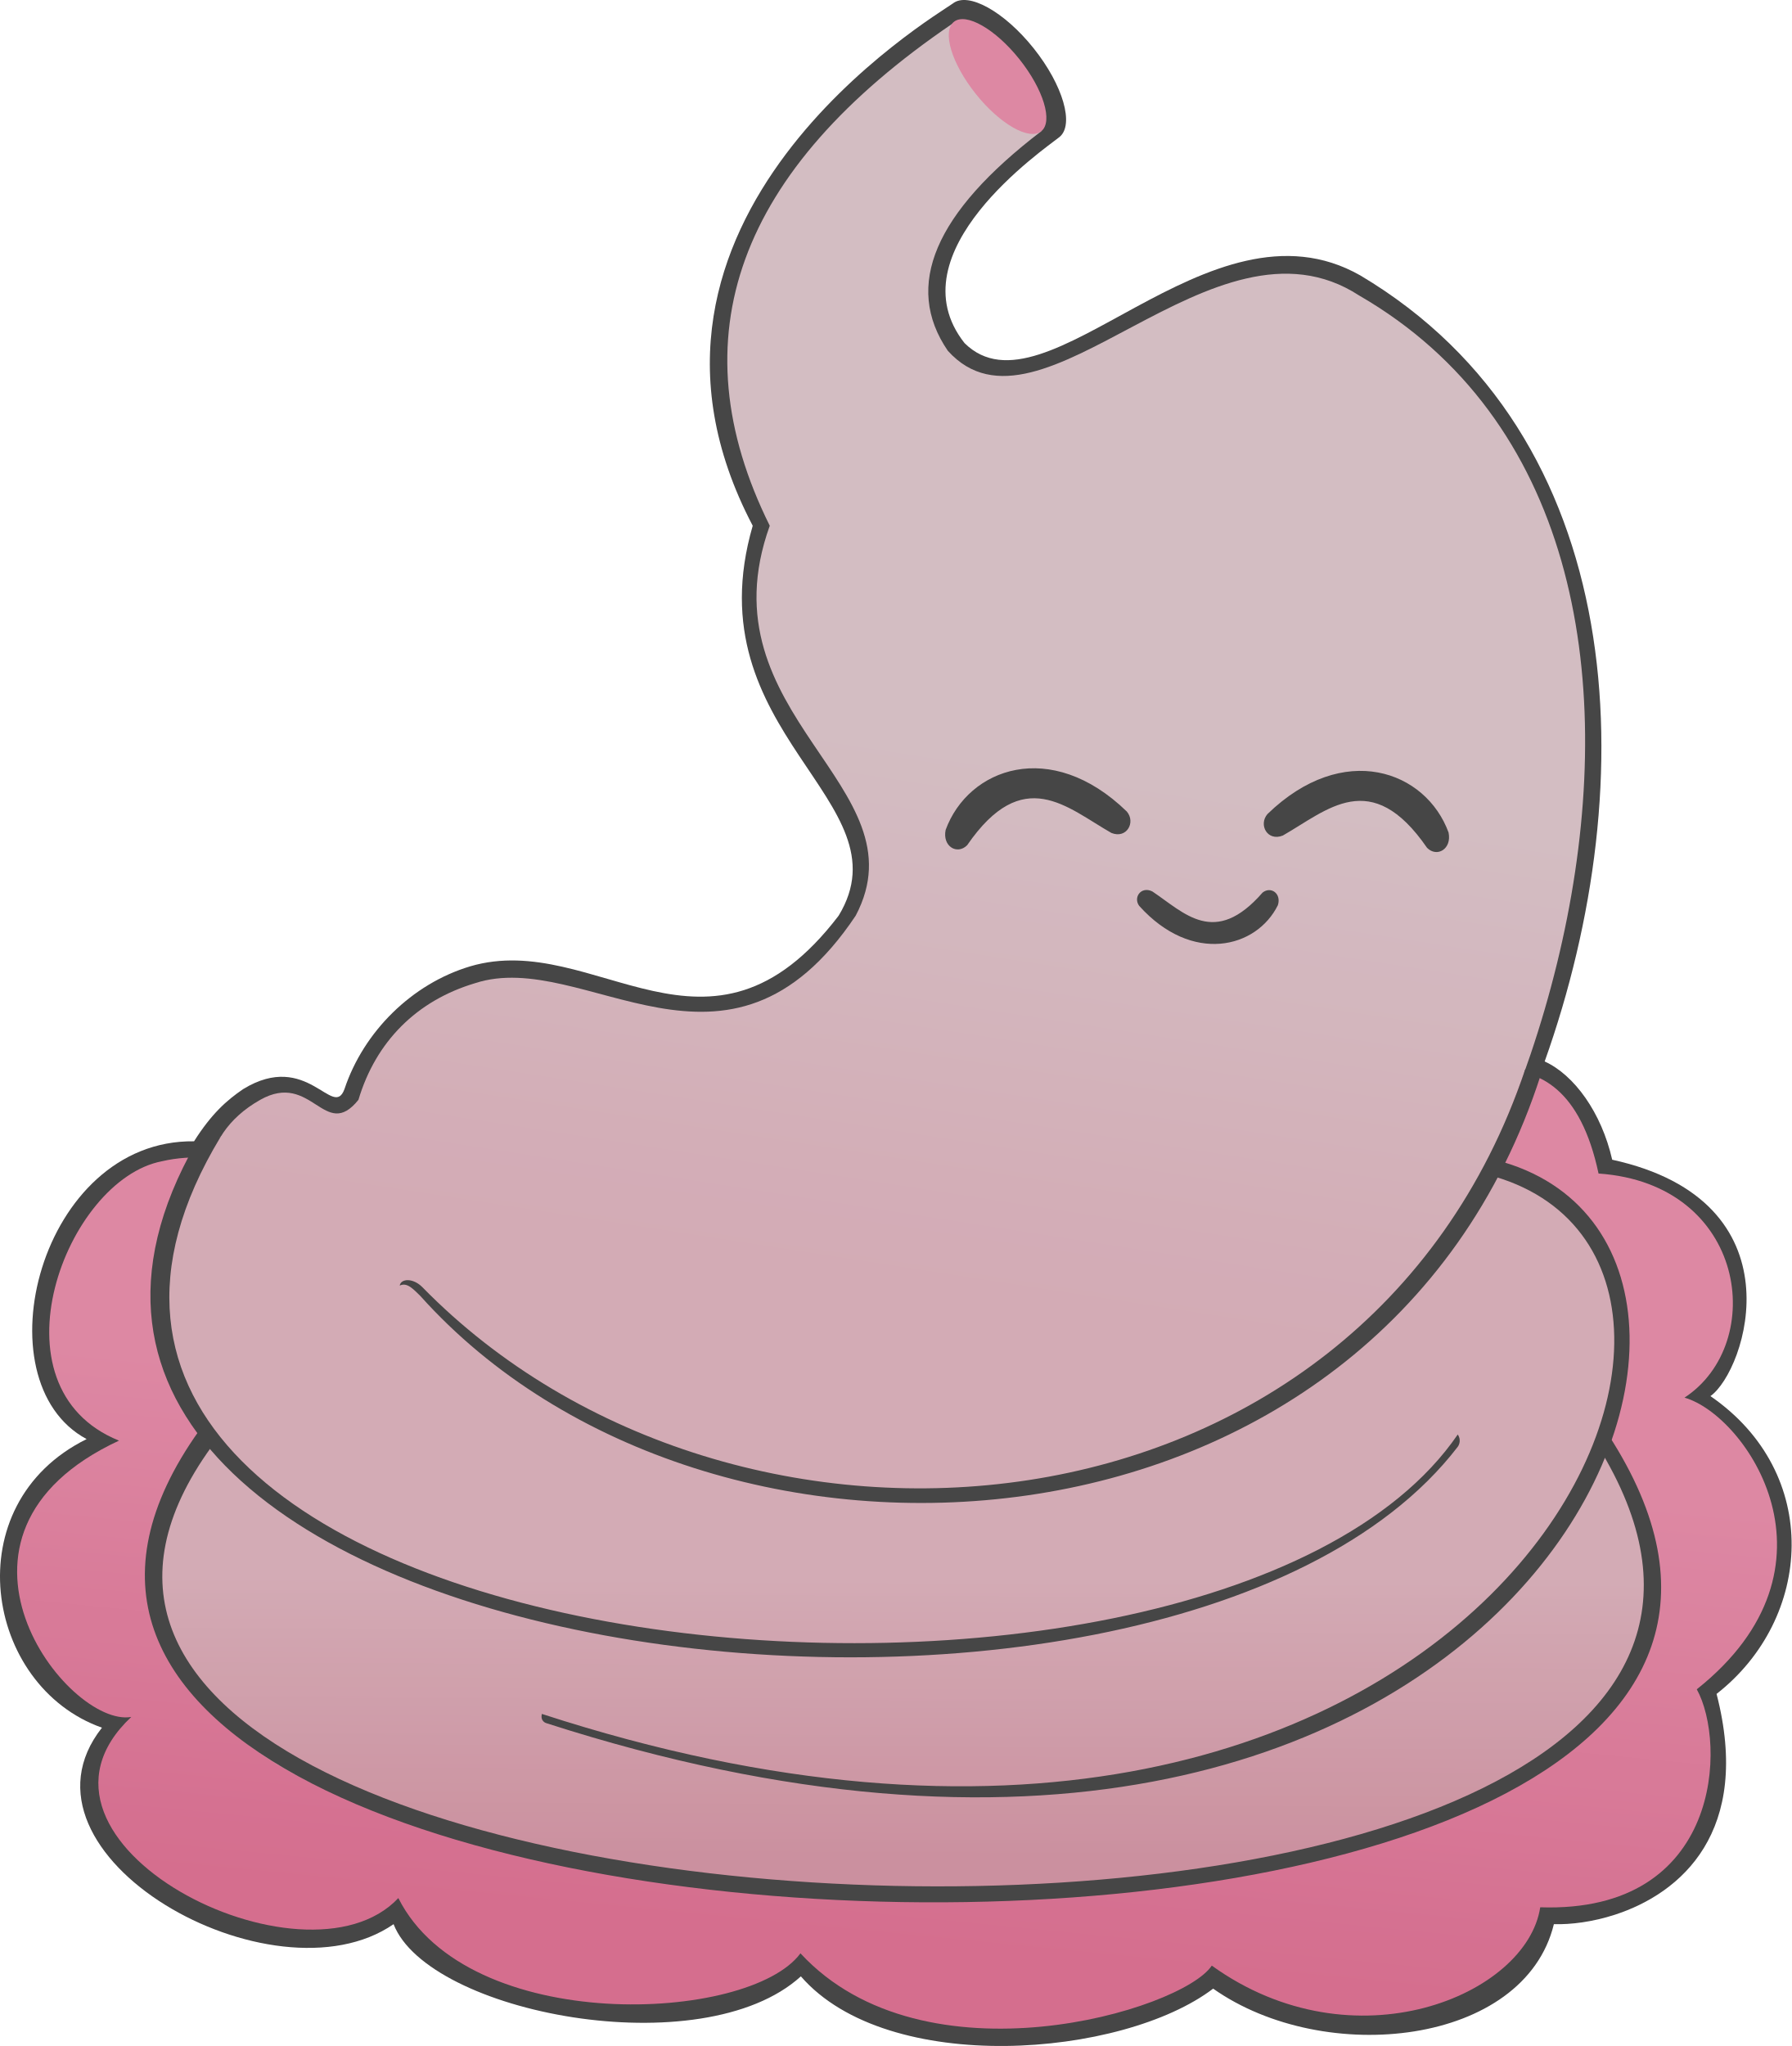
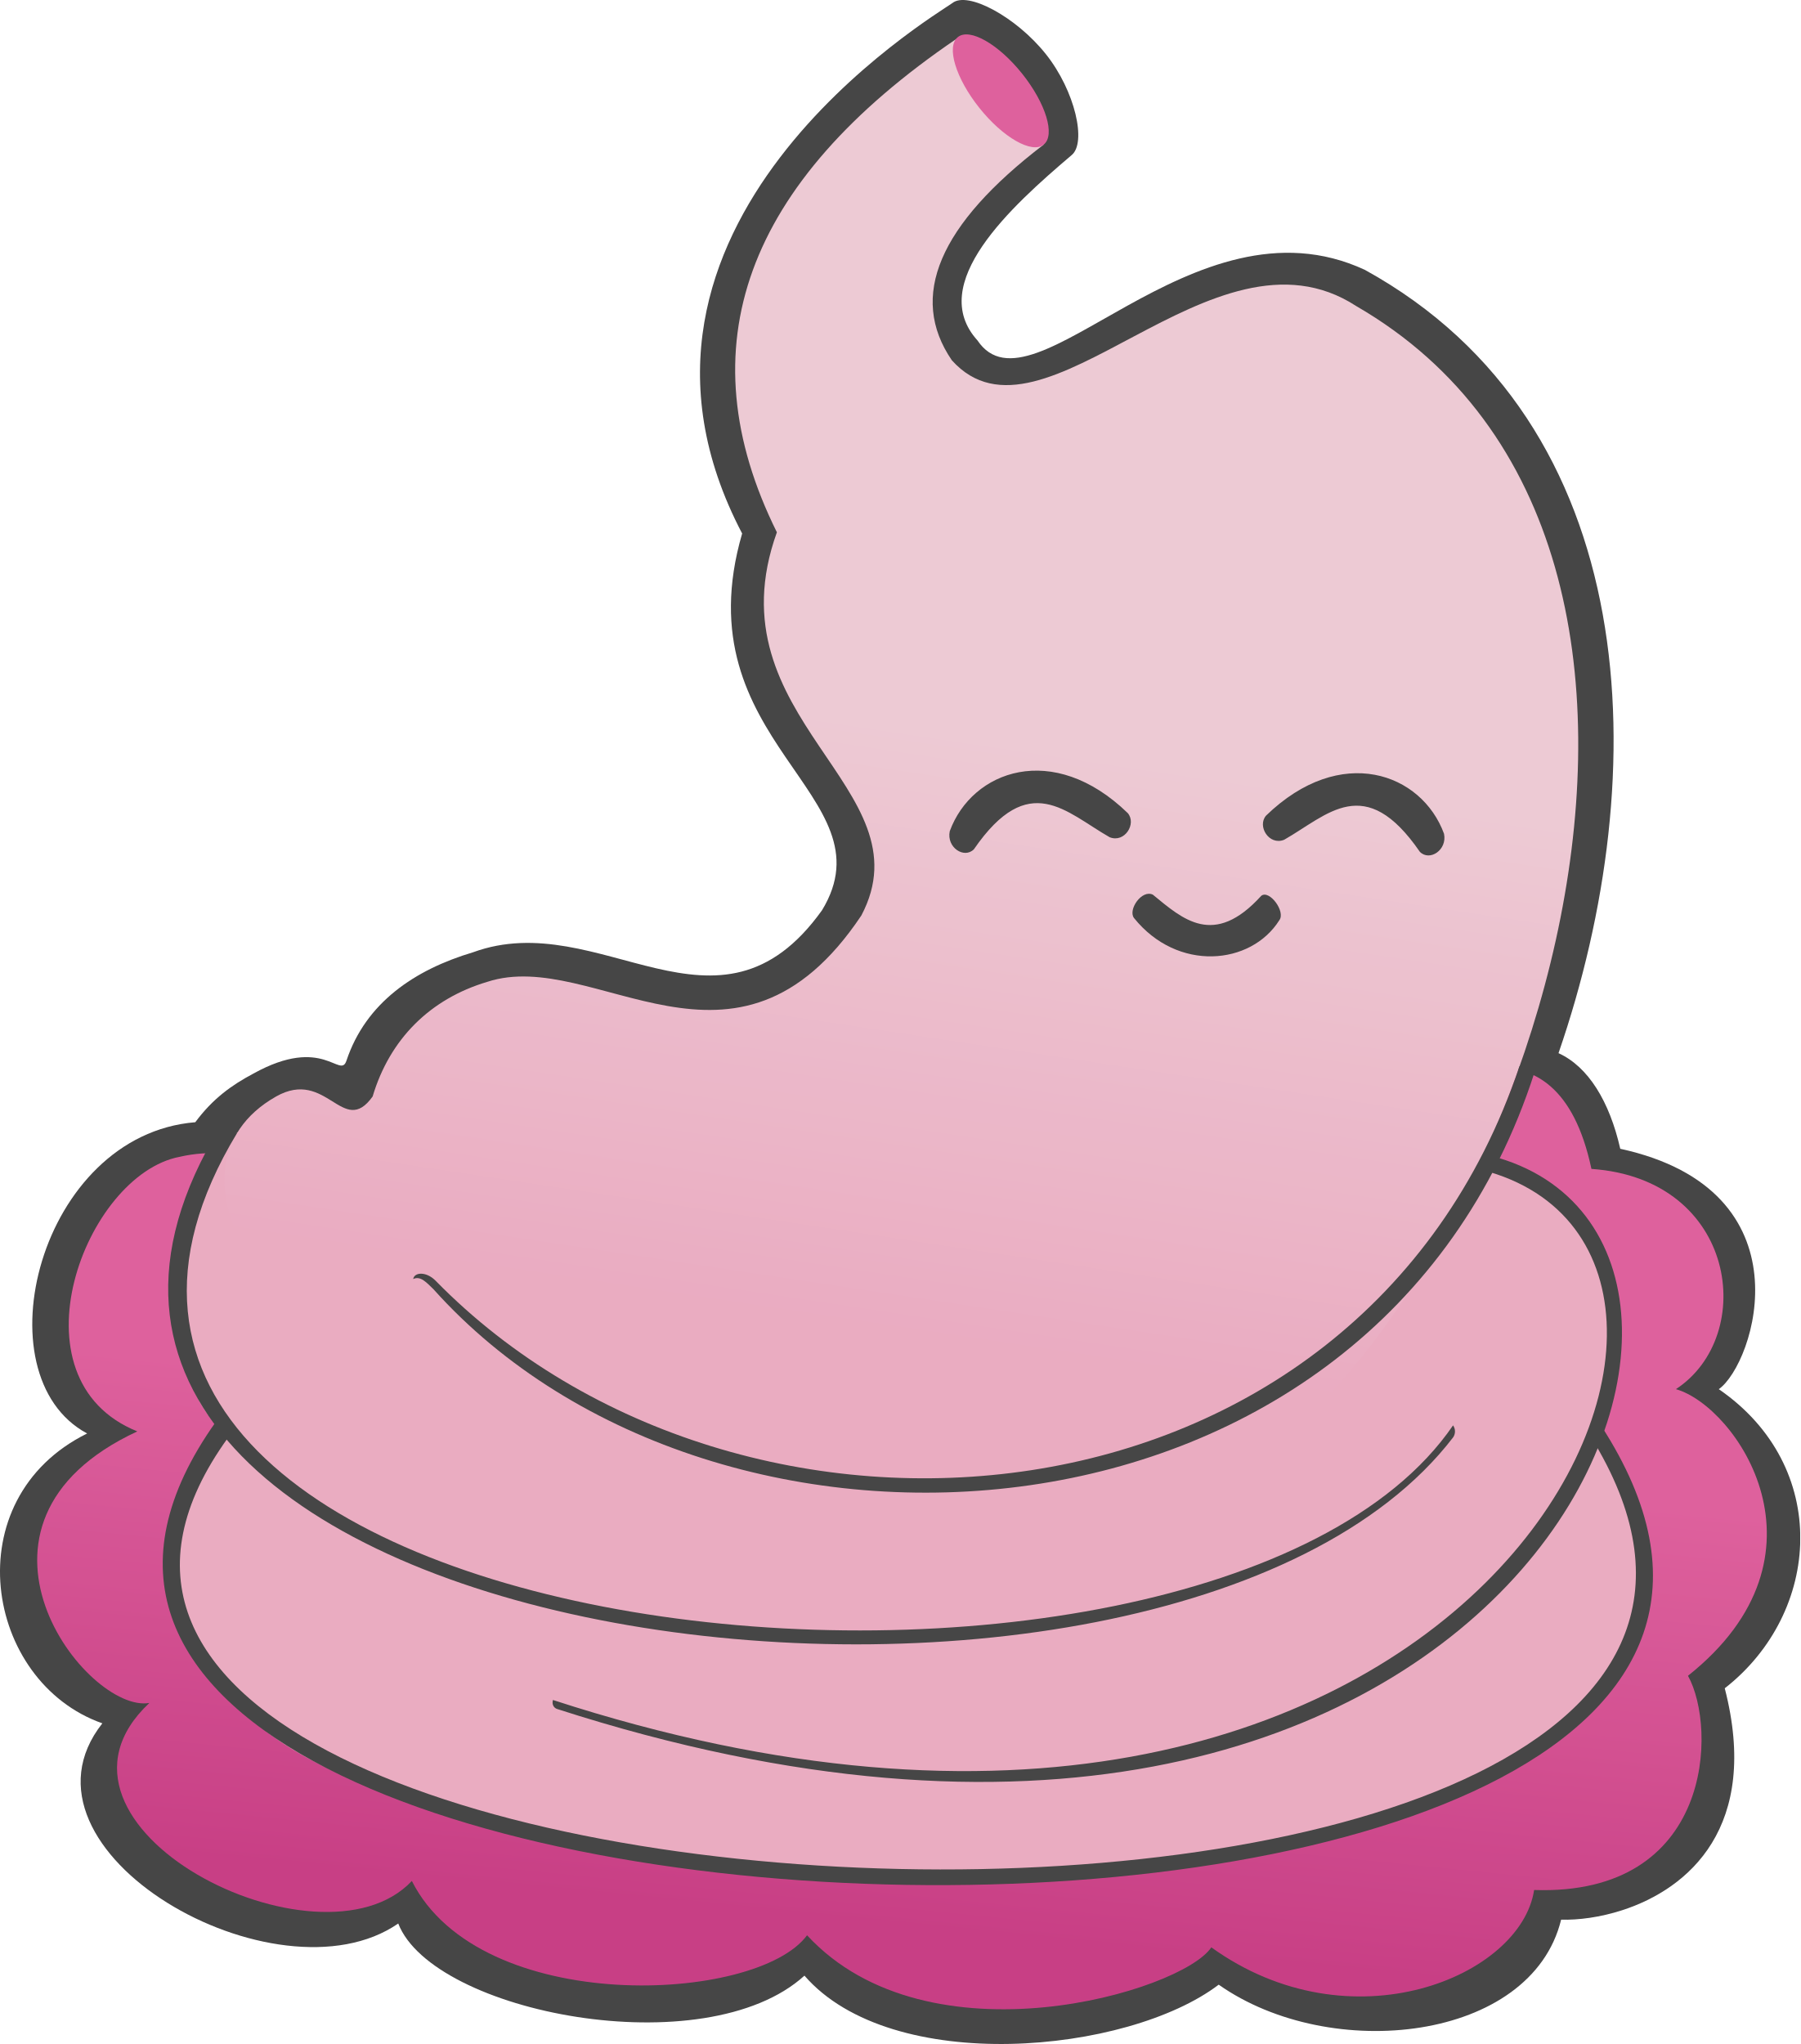
- <svg xmlns="http://www.w3.org/2000/svg" style="isolation:isolate" viewBox="0 0 583.67 666.43">
-   <g style="isolation:isolate">
-     <path fill="#464646" d="M314.218 111.746c26.5 26.25 79.5-50.25 129-22 87.75 52.25 92.5 164.75 60 256 9.625 4.375 18.5 16.625 22 32 61.75 13.5 43.625 68.75 32 77 36.5 25.125 33.375 72.5 2 97 11.594 44.88-11.572 64.932-33.139 71.927-7.265 2.356-14.349 3.23-19.861 3.073-9.625 39.5-74.625 46.625-111 21-29.625 22.5-106 28.625-134.312-4-32.188 29.25-121.438 12-132.688-17-39.25 27.125-127.625-22.625-95-64-38.25-13.5-48-72.75-5-94-35.125-18.875-15.25-97.625 35-97 5.625-8.875 10.562-13.313 16-17 20.937-12.813 29.312 10.062 33 0 6.25-18.75 22-34.333 41-40 40.75-12 77.75 38.875 120-16.5 22.75-37.5-47.75-59-28-127-52.5-100 59.5-166 65.164-170.091 4.965-3.954 16.769 2.571 26.355 14.576 9.586 12.006 13.341 24.968 8.381 28.928-4.959 3.96-54.15 37.587-30.9 67.087z" />
-     <g opacity=".91">
-       <linearGradient id="a" x1=".535" x2=".438" y1=".38" y2=".908" gradientTransform="matrix(573.32 0 0 312.19 5.58 348.59)" gradientUnits="userSpaceOnUse">
-         <stop offset="0%" stop-color="#ec8fad" />
-         <stop offset="98.261%" stop-color="#e37296" />
-       </linearGradient>
-       <path fill="url(#a)" d="M97.77 387.246c-3.667-4-25-13.667-45-9-31.334 6-57 73.667-14 91-66 30.667-16.667 93.667 4 90-43.334 40.667 56.666 91.333 87 59 22.666 45 114.333 40.667 131 18 40.333 43.667 124.333 18.667 134 4 46.333 33.333 102.666 9.667 107-19 59.333 2 60.666-53.667 51-71 50.333-40 16-89.333-4-95 27-17.667 20.333-69.667-28-73-11.667-55-54-26.667-64-24-197-9.333-213-11.333-359 29z" />
-       <linearGradient id="b" x1=".512" x2=".509" y1=".597" y2=".959" gradientTransform="matrix(489.69 0 0 260.11 47.41 357.17)" gradientUnits="userSpaceOnUse">
-         <stop offset="1.739%" stop-color="#e1b5c0" />
-         <stop offset="97.826%" stop-color="#d998a8" />
-       </linearGradient>
-       <path fill="url(#b)" d="M119.978 368.246c-31.322-7.5-46.56-.412-52.072 5-24.5 20-20.5 82.5 0 96-36 36-18 71.5 4 90 58.5 77 548 104 453-90 14.5-46.5-.5-81.5-40-91-16.98-25.003-295-27-364.928-10z" />
-       <linearGradient id="c" x1=".593" x2=".543" y1=".477" y2=".837" gradientTransform="matrix(448.78 0 0 497.06 67.62 7.75)" gradientUnits="userSpaceOnUse">
-         <stop offset="1.304%" stop-color="#e1c9cf" />
-         <stop offset="97.391%" stop-color="#e1b5c0" />
-       </linearGradient>
-       <path fill="url(#c)" d="M339.218 42.746q-52.115 39.833-30.448 71.5c30.333 33.667 86.333-49 134-18 139 80.333 56.333 330.333-44 390-143.667 67.667-242-73-269-52-43 13-87.416-52.032-45-76 16.827-9.508 21 13.667 32 0 5.666-19 19-32.333 38-38 35.666-11.667 82.333 40.333 124-22 22.333-42.333-50.334-65-28-127q-45.667-92 59.448-163.5l29 35z" />
-       <path fill="#EC8FAD" d="M317.892 30.595c-7.852-9.834-11.048-20.357-7.132-23.484 3.916-3.127 13.47 2.319 21.323 12.153 7.852 9.834 11.048 20.357 7.132 23.484-3.916 3.127-13.471-2.319-21.323-12.153z" />
-     </g>
-     <g fill="#464646" style="isolation:isolate">
-       <path d="M68.906 471.246c-.938-2.625-3.156-5.813-4-5.313-139.667 195.646 596.75 213.563 459 1.313 0 0-2.625 2.625-2 6 118.75 200-582.5 176.75-453-2z" />
-       <path d="M71.906 370.246c-3.938 1.312-7.156 1.5-8 2-97.938 171 315.25 223.75 411 99 0 0 1.44-1.831 0-4-82 119.75-508.75 77.5-403-97z" />
-       <path d="M137.581 419.246c101.325 103.5 305.825 87.75 359.325-71 2.382.019 3.888-.07 5 2-53.053 164.463-271.25 176.5-365 71.843-2.188-2.093-4.251-4.531-6.688-3.343.375-2.313 4.312-2.563 7.363.5z" />
-       <path d="M486.906 383.246c-.75-1.67.75-4.92 3-4.67 107 31.92 5 284.92-312 182.67 0 0-1.969-.563-1.375-2.982 304.042 98.982 416.375-143.768 310.375-175.018z" />
-     </g>
-     <g fill="#464646" style="isolation:isolate">
-       <path d="M411.324 290.728c2.682-2.127 6.191.293 4.98 4.106-6.933 14.056-27.983 19.335-45.172.238-2.045-2.742.597-6.515 4.259-4.719 10.456 6.981 20.324 18.289 35.933.375zM464.906 276.16c3.25 3.25 8.125.375 7-5-7.375-20.125-34.25-30-59-6-3 3.5 0 9 5 7 14.5-8.25 28.75-22.5 47 4zM315.071 275.312c-3.25 3.25-8.125.375-7-5 7.375-20.125 34.25-30 59-6 3 3.5 0 9-5 7-14.5-8.25-28.75-22.5-47 4z" />
+ <svg xmlns="http://www.w3.org/2000/svg" style="isolation:isolate" viewBox="0 0 596.746 677.464">
+   <defs>
+     <clipPath id="a">
+       <path d="M0 0h596.746v677.464H0z" />
+     </clipPath>
+   </defs>
+   <g clip-path="url(#a)">
+     <path fill="none" d="M0 0h596.746v677.464H0z" />
+     <g style="isolation:isolate">
+       <path fill="#464646" d="M324 112.823c18.25 27.25 71.25-50 128.442-23.367 92.558 51.034 96.225 166.7 64.16 259.605 9.837 4.465 16.902 15.978 20.47 31.69 63.122 13.754 44.552 71.236 32.661 79.676 37.299 25.653 34.07 74.075 1.975 99.138 11.822 45.863-11.877 66.374-33.931 73.538-7.43 2.413-14.673 3.312-20.309 3.155-9.868 40.378-76.328 47.707-113.499 21.542-30.305 23.018-108.394 30.333-137.316-2.992-32.93 29.918-123.165 12.352-134.646-17.28C91.859 665.279.541 613.495 33.926 571.184c-39.097-13.77-49.023-74.32-5.045-96.07C-7.017 455.848 13 376.168 64.734 371.949 70.5 364.168 76.75 359.668 84 355.823c23.25-12.905 28.75 2.032 30.843-4.284 6.403-19.168 22.517-30.106 41.946-35.912C199 300.168 238 349.918 272.487 301.677c23.287-38.343-46.728-55.34-26.487-124.854C192.396 74.654 309.902 5.191 315.696 1.006c5.079-4.045 21.143 4.616 30.935 16.879 9.791 12.263 13.622 29.509 8.548 33.56C335 68.573 307 94.073 324 112.823z" />
+       <g opacity=".91">
+         <linearGradient id="b" x1=".535" x2=".438" y1=".38" y2=".908" gradientTransform="matrix(573.324 0 0 312.189 12.327 353.768)" gradientUnits="userSpaceOnUse">
+           <stop offset="2.174%" stop-color="#ed64a6" />
+           <stop offset="99.13%" stop-color="#d53f8c" />
+         </linearGradient>
+         <path fill="url(#b)" d="M104.516 392.423c-3.667-4-25-13.667-45-9-31.334 6-57 73.667-14 91-66 30.667-16.667 93.667 4 90-43.334 40.667 56.666 91.333 87 59 22.666 45 114.333 40.667 131 18 40.333 43.667 124.333 18.667 134 4 46.333 33.333 102.666 9.667 107-19 59.333 2 60.666-53.667 51-71 50.333-40 16-89.333-4-95 27-17.667 20.333-69.667-28-73-11.667-55-54-26.667-64-24-197-9.333-213-11.333-359 29z" />
+         <linearGradient id="c" x1=".512" x2=".509" y1=".597" y2=".959" gradientTransform="matrix(489.687 0 0 260.107 54.157 362.349)" gradientUnits="userSpaceOnUse">
+           <stop offset="1.739%" stop-color="#fbb6ce" />
+           <stop offset="100%" stop-color="#fbb6ce" />
+         </linearGradient>
+         <path fill="url(#c)" d="M126.724 373.423c-31.322-7.5-46.56-.412-52.072 5-24.5 20-20.5 82.5 0 96-36 36-18 71.5 4 90 58.5 77 548 104 453-90 14.5-46.5-.5-81.5-40-91-16.98-25.003-295-27-364.928-10z" />
+         <linearGradient id="d" x1=".595" x2=".539" y1=".464" y2=".877" gradientTransform="matrix(448.778 0 0 497.064 74.366 12.923)" gradientUnits="userSpaceOnUse">
+           <stop offset="1.304%" stop-color="#fed7e2" />
+           <stop offset="100%" stop-color="#fbb6ce" />
+         </linearGradient>
+         <path fill="url(#d)" d="M345.963 47.923q-52.114 39.833-30.447 71.5c30.333 33.667 86.333-49 134-18 139 80.333 56.333 330.333-44 390-143.667 67.667-242-73-269-52-43 13-87.417-52.032-45-76 16.827-9.508 22.172 13.745 32 0 5.666-19 19-32.333 38-38 35.666-11.667 82.333 40.333 124-22 22.333-42.333-50.334-65-28-127q-45.667-92 59.447-163.5l29 35z" />
+         <path fill="#ED64A6" d="M324.638 35.772c-7.852-9.834-11.048-20.357-7.132-23.484 3.916-3.126 13.47 2.319 21.323 12.153 7.852 9.835 11.048 20.357 7.132 23.484-3.916 3.127-13.471-2.318-21.323-12.153z" />
+       </g>
+       <g fill="#464646" style="isolation:isolate">
+         <path d="M75.652 476.423c-.938-2.625-3.157-5.813-4-5.313-139.667 195.646 596.75 213.563 459 1.313 0 0-2.625 2.625-2 6 118.75 200-582.5 176.75-453-2z" />
+         <path d="M78.652 375.423c-3.938 1.313-7.157 1.5-8 2-97.939 171 315.25 223.75 411 99 0 0 1.44-1.831 0-4-82 119.75-508.75 77.5-403-97z" />
+         <path d="M144.327 424.423c101.325 103.5 305.825 87.75 359.325-71 2.381.019 3.888-.069 5 2-53.053 164.463-271.25 176.5-365 71.843-2.189-2.093-4.251-4.53-6.689-3.343.375-2.312 4.313-2.562 7.364.5z" />
+         <path d="M493.652 388.423c-.75-1.67.75-4.92 3-4.67 107 31.92 5 284.92-312 182.67 0 0-1.969-.562-1.375-2.982 304.041 98.982 416.375-143.768 310.375-175.018z" />
+       </g>
+       <g fill="#464646" style="isolation:isolate">
+         <path d="M418.07 296.905c2.682-2.127 8.18 5.263 5.98 8.106-9.383 14.907-33.717 17.24-48.172-.761-2.045-2.743 2.597-9.516 6.259-7.72 9.863 8.055 20.196 17.721 35.933.375zM470.652 282.337c3.25 3.25 9.125-.625 8-6-7.375-20.125-34.25-30-59-6-3 3.5 1 10 6 8 14.5-8.25 26.75-22.5 45 4zM322.817 281.489c-3.25 3.25-9.125-.625-8-6 7.375-20.125 34.25-30 59-6 3 3.5-1 10-6 8-14.5-8.25-26.75-22.5-45 4z" />
+       </g>
    </g>
  </g>
</svg>
